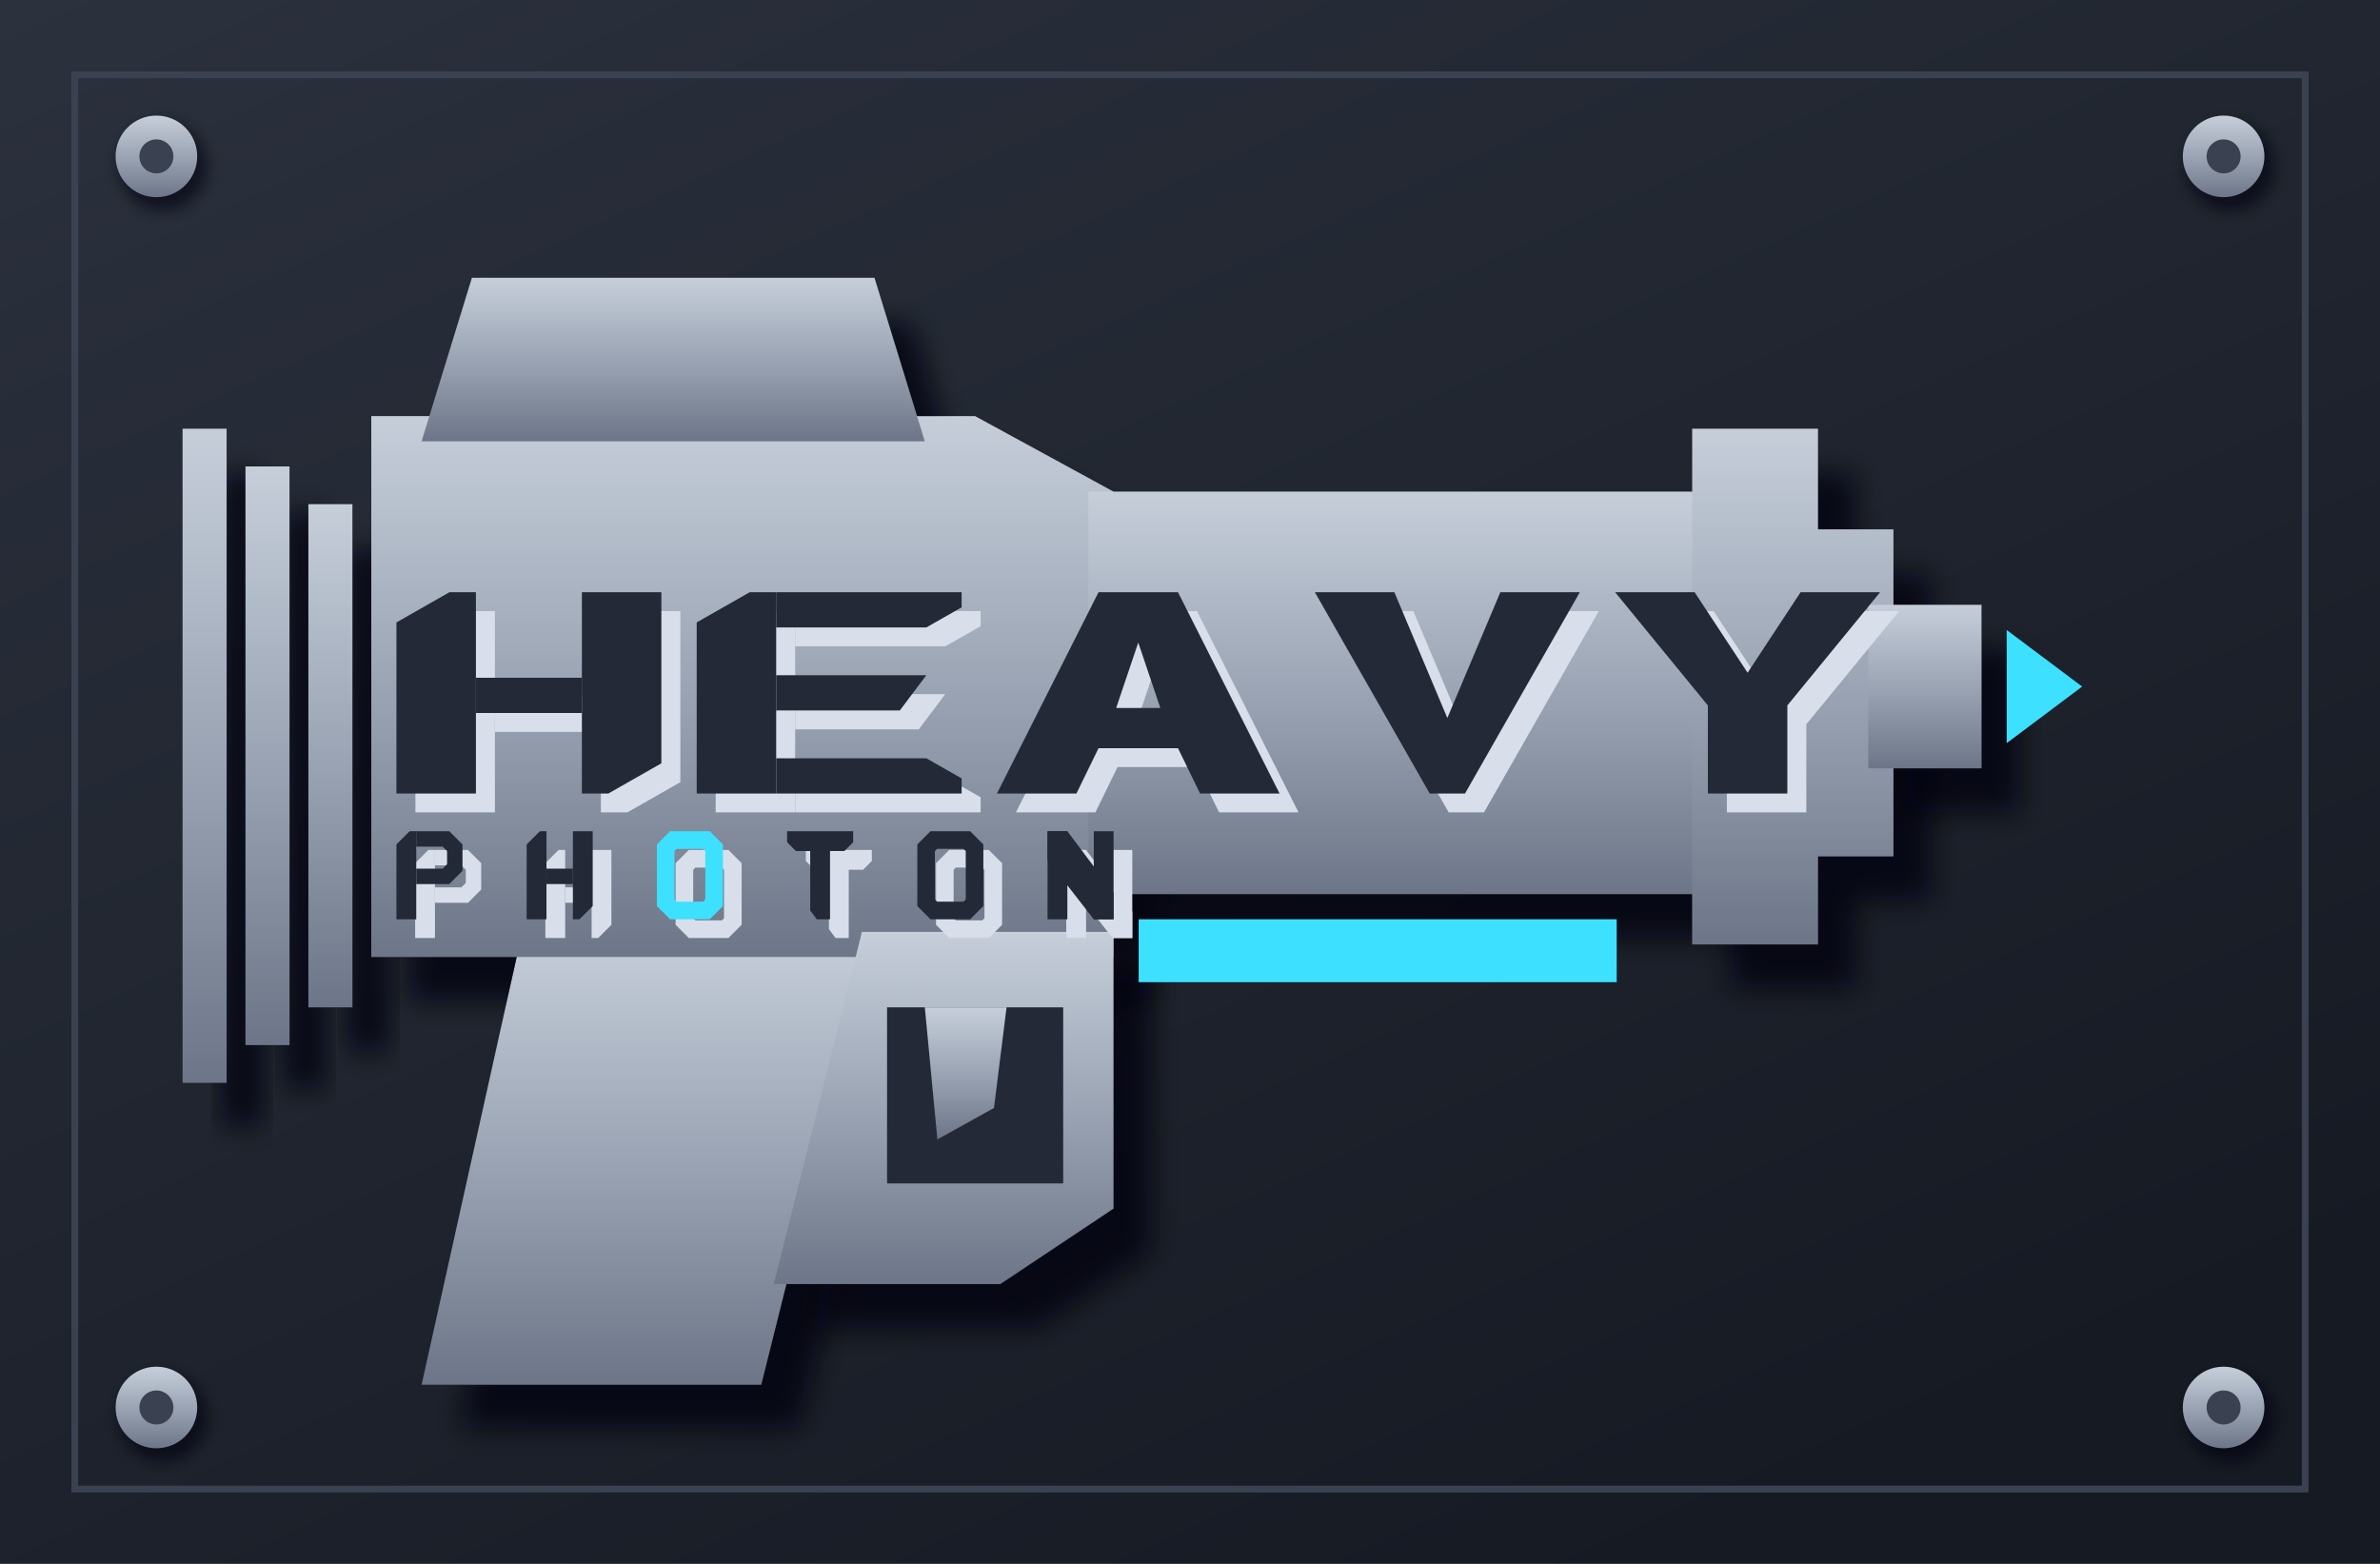
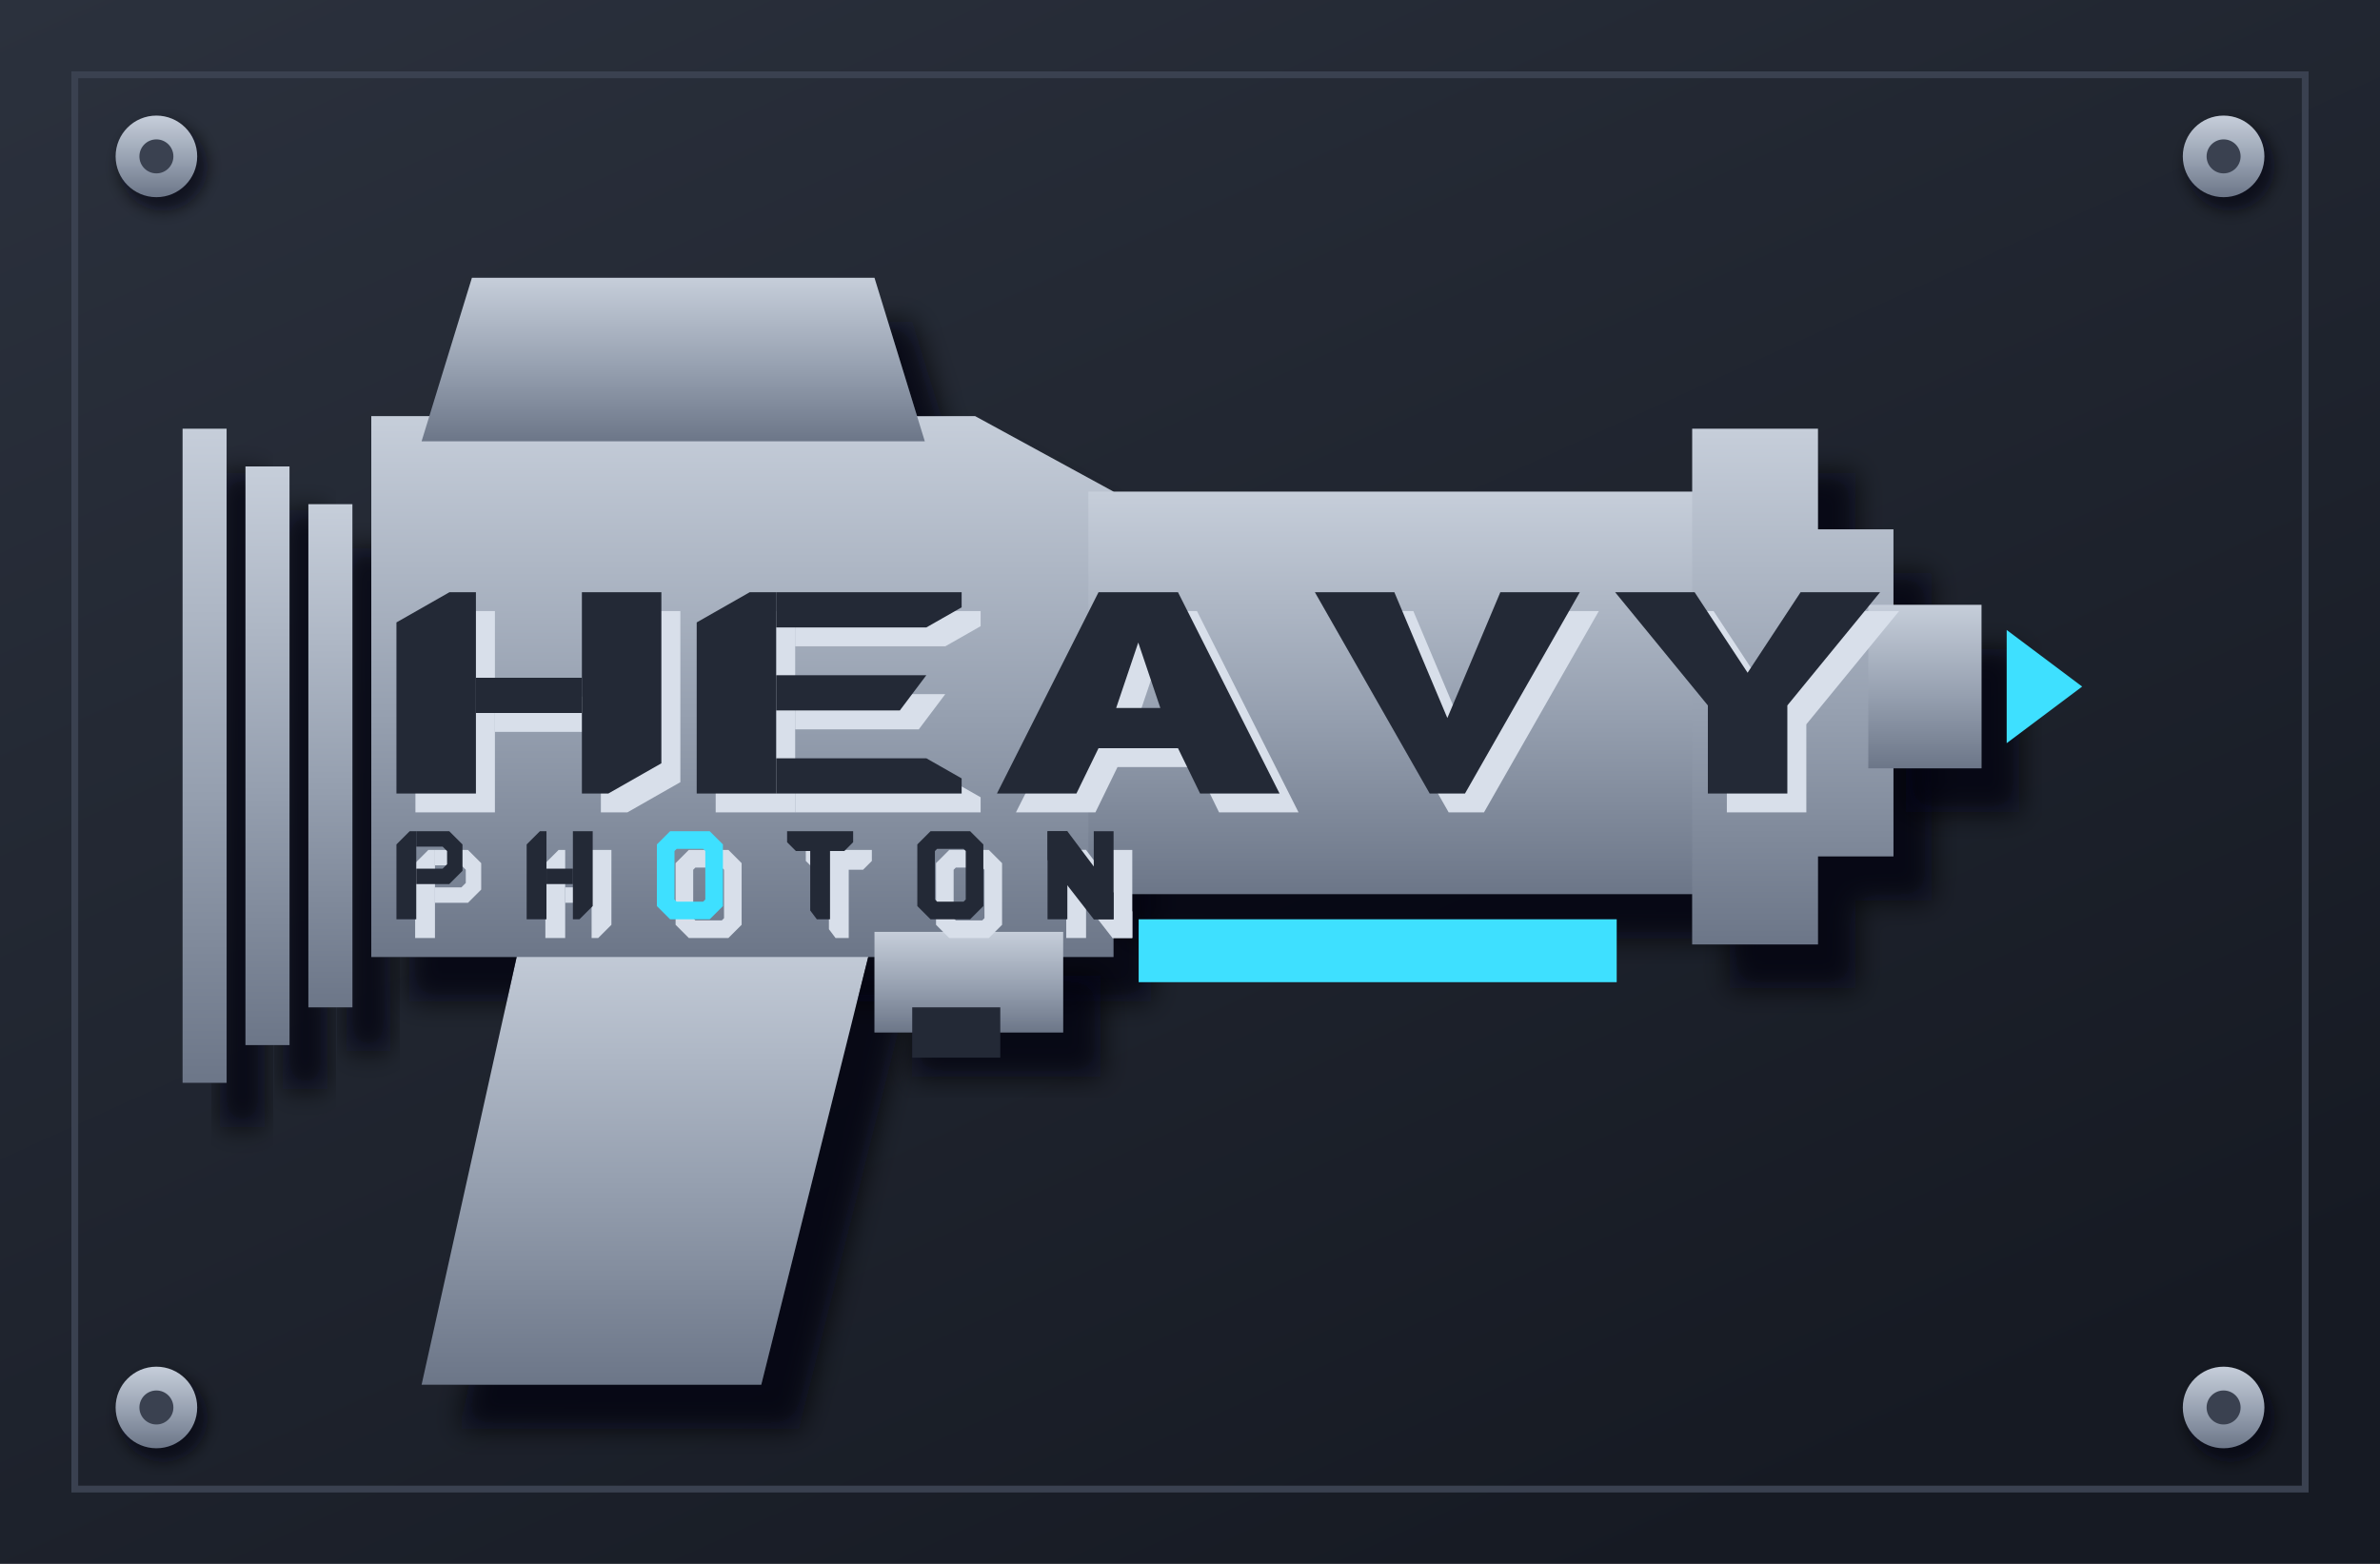
<svg xmlns="http://www.w3.org/2000/svg" viewBox="0 0 700 460" width="700" height="460">
  <defs>
    <linearGradient id="plate3" x1="0" y1="0" x2="0.7" y2="1">
      <stop offset="0" stop-color="#2B313D" />
      <stop offset="1" stop-color="#161A23" />
    </linearGradient>
    <linearGradient id="steel3" x1="0" y1="0" x2="0" y2="1">
      <stop offset="0" stop-color="#C6CEDA" />
      <stop offset="0.55" stop-color="#96A0B0" />
      <stop offset="1" stop-color="#6C7688" />
    </linearGradient>
    <filter id="soften3" x="-20%" y="-20%" width="140%" height="140%">
      <feGaussianBlur stdDeviation="2.2" />
    </filter>
  </defs>
  <mask id="gunout" maskUnits="userSpaceOnUse" x="-2000" y="-2000" width="6000" height="6000">
    <rect x="-2000" y="-2000" width="6000" height="6000" fill="#fff" />
    <g fill="#000">
      <rect x="2" y="66" width="7" height="104" />
      <rect x="12" y="72" width="7" height="92" />
      <rect x="22" y="78" width="7" height="80" />
      <path d="M56,146 L112,146 L94,218 L40,218 Z" />
      <path d="M32,64 L128,64 L150,76 L150,150 L32,150 Z" />
      <path d="M48,42 L112,42 L120,68 L40,68 Z" />
-       <path d="M110,146 L150,146 L150,190 L132,202 L96,202 Z" />
+       <rect x="112" y="146" width="30" height="16" />
      <path d="M146,76 L246,76 L246,140 L146,140 Z" />
      <path d="M242,66 L262,66 L262,82 L274,82 L274,134 L262,134 L262,148 L242,148 Z" />
      <rect x="270" y="94" width="18" height="26" />
    </g>
  </mask>
  <rect width="700" height="460" fill="url(#plate3)" />
  <rect x="22" y="22" width="656" height="416" fill="none" stroke="#3A4150" stroke-width="2" />
  <circle cx="48" cy="49" r="13" fill="#04060A" opacity="0.6" filter="url(#soften3)" />
  <circle cx="46" cy="46" r="12" fill="url(#steel3)" />
  <circle cx="46" cy="46" r="5" fill="#3A4150" />
  <circle cx="656" cy="49" r="13" fill="#04060A" opacity="0.6" filter="url(#soften3)" />
  <circle cx="654" cy="46" r="12" fill="url(#steel3)" />
  <circle cx="654" cy="46" r="5" fill="#3A4150" />
  <circle cx="48" cy="417" r="13" fill="#04060A" opacity="0.6" filter="url(#soften3)" />
  <circle cx="46" cy="414" r="12" fill="url(#steel3)" />
  <circle cx="46" cy="414" r="5" fill="#3A4150" />
  <circle cx="656" cy="417" r="13" fill="#04060A" opacity="0.6" filter="url(#soften3)" />
  <circle cx="654" cy="414" r="12" fill="url(#steel3)" />
  <circle cx="654" cy="414" r="5" fill="#3A4150" />
  <g id="gun" transform="translate(50 4) scale(1.85)">
    <g id="fin-1">
      <g mask="url(#gunout)">
        <g fill="#04060A" opacity="0.75" filter="url(#soften3)" transform="translate(6 7)">
          <rect x="2" y="66" width="7" height="104" />
        </g>
      </g>
      <g fill="url(#steel3)">
        <rect x="2" y="66" width="7" height="104" />
      </g>
    </g>
    <g id="fin-2">
      <g mask="url(#gunout)">
        <g fill="#04060A" opacity="0.75" filter="url(#soften3)" transform="translate(6 7)">
          <rect x="12" y="72" width="7" height="92" />
        </g>
      </g>
      <g fill="url(#steel3)">
        <rect x="12" y="72" width="7" height="92" />
      </g>
    </g>
    <g id="fin-3">
      <g mask="url(#gunout)">
        <g fill="#04060A" opacity="0.75" filter="url(#soften3)" transform="translate(6 7)">
          <rect x="22" y="78" width="7" height="80" />
        </g>
      </g>
      <g fill="url(#steel3)">
        <rect x="22" y="78" width="7" height="80" />
      </g>
    </g>
    <g id="grip">
      <g mask="url(#gunout)">
        <g fill="#04060A" opacity="0.75" filter="url(#soften3)" transform="translate(6 7)">
          <path d="M56,146 L112,146 L94,218 L40,218 Z" />
        </g>
      </g>
      <g fill="url(#steel3)">
        <path d="M56,146 L112,146 L94,218 L40,218 Z" />
      </g>
    </g>
    <g id="body">
      <g mask="url(#gunout)">
        <g fill="#04060A" opacity="0.75" filter="url(#soften3)" transform="translate(6 7)">
          <path d="M32,64 L128,64 L150,76 L150,150 L32,150 Z" />
        </g>
      </g>
      <g fill="url(#steel3)">
        <path d="M32,64 L128,64 L150,76 L150,150 L32,150 Z" />
      </g>
    </g>
    <g id="sight">
      <g mask="url(#gunout)">
        <g fill="#04060A" opacity="0.75" filter="url(#soften3)" transform="translate(6 7)">
          <path d="M48,42 L112,42 L120,68 L40,68 Z" />
        </g>
      </g>
      <g fill="url(#steel3)">
        <path d="M48,42 L112,42 L120,68 L40,68 Z" />
      </g>
    </g>
    <g id="trigger">
      <g mask="url(#gunout)">
        <g fill="#04060A" opacity="0.75" filter="url(#soften3)" transform="translate(6 7)">
-           <path d="M110,146 L150,146 L150,190 L132,202 L96,202 Z" />
-         </g>
-       </g>
-       <g fill="url(#steel3)">
-         <path d="M110,146 L150,146 L150,190 L132,202 L96,202 Z" />
-       </g>
-       <path d="M114,158 L142,158 L142,186 L114,186 Z" fill="#232936" />
-       <path d="M120,158 L133,158 L131,174 L122,179 Z" fill="url(#steel3)" />
+           <rect x="112" y="146" width="30" height="16" />
+         </g>
+       </g>
+       <g fill="url(#steel3)">
+         <rect x="112" y="146" width="30" height="16" />
+       </g>
+       <rect x="118" y="158" width="14" height="8" fill="#232936" />
    </g>
    <g id="barrel">
      <g mask="url(#gunout)">
        <g fill="#04060A" opacity="0.75" filter="url(#soften3)" transform="translate(6 7)">
          <path d="M146,76 L246,76 L246,140 L146,140 Z" />
        </g>
      </g>
      <g fill="url(#steel3)">
        <path d="M146,76 L246,76 L246,140 L146,140 Z" />
      </g>
      <rect x="154" y="144" width="76" height="10" fill="#3EE0FF" />
    </g>
    <g id="muzzle">
      <g mask="url(#gunout)">
        <g fill="#04060A" opacity="0.75" filter="url(#soften3)" transform="translate(6 7)">
          <path d="M242,66 L262,66 L262,82 L274,82 L274,134 L262,134 L262,148 L242,148 Z" />
        </g>
      </g>
      <g fill="url(#steel3)">
        <path d="M242,66 L262,66 L262,82 L274,82 L274,134 L262,134 L262,148 L242,148 Z" />
      </g>
    </g>
    <g id="tip">
      <g mask="url(#gunout)">
        <g fill="#04060A" opacity="0.75" filter="url(#soften3)" transform="translate(6 7)">
          <rect x="270" y="94" width="18" height="26" />
        </g>
      </g>
      <g fill="url(#steel3)">
        <rect x="270" y="94" width="18" height="26" />
      </g>
      <path d="M292,98 L304,107 L292,116 Z" fill="#3EE0FF" />
    </g>
    <g id="word-heavy" transform="translate(36 92) scale(0.702 0.4)">
      <g id="heavy-h0" transform="translate(0.0 0)">
        <g fill="#D8DFEA" transform="translate(4.3 7.5)">
          <rect x="18" y="34" width="24" height="14" />
          <polygon points="0,12 12,0 18,0 18,80 0,80" />
          <polygon points="42,0 60,0 60,68 48,80 42,80" />
        </g>
        <g fill="#232936">
          <rect x="18" y="34" width="24" height="14" />
          <polygon points="0,12 12,0 18,0 18,80 0,80" />
          <polygon points="42,0 60,0 60,68 48,80 42,80" />
        </g>
      </g>
      <g id="heavy-e1" transform="translate(68.0 0)">
        <g fill="#D8DFEA" transform="translate(4.3 7.5)">
          <polygon points="0,12 12,0 18,0 18,80 0,80" />
          <polygon points="18,0 60,0 60,6 52,14 18,14" />
          <polygon points="18,33 52,33 46,47 18,47" />
          <polygon points="18,66 52,66 60,74 60,80 18,80" />
        </g>
        <g fill="#232936">
          <polygon points="0,12 12,0 18,0 18,80 0,80" />
          <polygon points="18,0 60,0 60,6 52,14 18,14" />
          <polygon points="18,33 52,33 46,47 18,47" />
          <polygon points="18,66 52,66 60,74 60,80 18,80" />
        </g>
      </g>
      <g id="heavy-a2" transform="translate(136.0 0)">
        <g fill="#D8DFEA" transform="translate(4.3 7.5)">
          <path fill-rule="evenodd" transform="translate(0 0)" d="M23,0 L41,0 L64,80 L46,80 L41,62 L23,62 L18,80 L0,80 Z M32,20 L37,46 L27,46 Z" />
        </g>
        <g fill="#232936">
          <path fill-rule="evenodd" transform="translate(0 0)" d="M23,0 L41,0 L64,80 L46,80 L41,62 L23,62 L18,80 L0,80 Z M32,20 L37,46 L27,46 Z" />
        </g>
      </g>
      <g id="heavy-v3" transform="translate(208.0 0)">
        <g fill="#D8DFEA" transform="translate(4.3 7.5)">
          <polygon points="0,0 18,0 30,50 42,0 60,0 34,80 26,80" />
        </g>
        <g fill="#232936">
          <polygon points="0,0 18,0 30,50 42,0 60,0 34,80 26,80" />
        </g>
      </g>
      <g id="heavy-y4" transform="translate(276.0 0)">
        <g fill="#D8DFEA" transform="translate(4.3 7.5)">
          <polygon points="0,0 18,0 30,32 42,0 60,0 39,45 39,80 21,80 21,45" />
        </g>
        <g fill="#232936">
          <polygon points="0,0 18,0 30,32 42,0 60,0 39,45 39,80 21,80 21,45" />
        </g>
      </g>
    </g>
    <g id="word-photon" transform="translate(36 130) scale(0.175)">
      <g id="photon-p0" transform="translate(0.0 0)">
        <g fill="#D8DFEA" transform="translate(17 17)">
          <path fill-rule="evenodd" transform="translate(0 0)" d="M18,0 L48,0 L60,12 L60,36 L48,48 L18,48 L18,34 L42,34 L46,30 L46,18 L42,14 L18,14 Z" />
          <polygon points="0,12 12,0 18,0 18,80 0,80" />
        </g>
        <g fill="#232936">
          <path fill-rule="evenodd" transform="translate(0 0)" d="M18,0 L48,0 L60,12 L60,36 L48,48 L18,48 L18,34 L42,34 L46,30 L46,18 L42,14 L18,14 Z" />
          <polygon points="0,12 12,0 18,0 18,80 0,80" />
        </g>
      </g>
      <g id="photon-h1" transform="translate(118.3 0)">
        <g fill="#D8DFEA" transform="translate(17 17)">
          <rect x="18" y="34" width="24" height="14" />
          <polygon points="0,12 12,0 18,0 18,80 0,80" />
          <polygon points="42,0 60,0 60,68 48,80 42,80" />
        </g>
        <g fill="#232936">
          <rect x="18" y="34" width="24" height="14" />
          <polygon points="0,12 12,0 18,0 18,80 0,80" />
          <polygon points="42,0 60,0 60,68 48,80 42,80" />
        </g>
      </g>
      <g id="photon-o2" transform="translate(236.6 0)">
        <g fill="#D8DFEA" transform="translate(17 17)">
          <path fill-rule="evenodd" transform="translate(0 0)" d="M12,0 L48,0 L60,12 L60,68 L48,80 L12,80 L0,68 L0,12 Z M18,16 L42,16 L44,18 L44,62 L42,64 L18,64 L16,62 L16,18 Z" />
        </g>
        <g fill="#3EE0FF">
          <path fill-rule="evenodd" transform="translate(0 0)" d="M12,0 L48,0 L60,12 L60,68 L48,80 L12,80 L0,68 L0,12 Z M18,16 L42,16 L44,18 L44,62 L42,64 L18,64 L16,62 L16,18 Z" />
        </g>
      </g>
      <g id="photon-t3" transform="translate(354.9 0)">
        <g fill="#D8DFEA" transform="translate(17 17)">
          <polygon points="0,0 60,0 60,10 52,18 8,18 0,10" />
          <polygon points="21,14 39,14 39,80 27,80 21,72" />
        </g>
        <g fill="#232936">
          <polygon points="0,0 60,0 60,10 52,18 8,18 0,10" />
          <polygon points="21,14 39,14 39,80 27,80 21,72" />
        </g>
      </g>
      <g id="photon-o4" transform="translate(473.2 0)">
        <g fill="#D8DFEA" transform="translate(17 17)">
          <path fill-rule="evenodd" transform="translate(0 0)" d="M12,0 L48,0 L60,12 L60,68 L48,80 L12,80 L0,68 L0,12 Z M18,16 L42,16 L44,18 L44,62 L42,64 L18,64 L16,62 L16,18 Z" />
        </g>
        <g fill="#232936">
          <path fill-rule="evenodd" transform="translate(0 0)" d="M12,0 L48,0 L60,12 L60,68 L48,80 L12,80 L0,68 L0,12 Z M18,16 L42,16 L44,18 L44,62 L42,64 L18,64 L16,62 L16,18 Z" />
        </g>
      </g>
      <g id="photon-n5" transform="translate(591.5 0)">
        <g fill="#D8DFEA" transform="translate(17 17)">
          <rect x="0" y="0" width="18" height="80" />
          <rect x="42" y="0" width="18" height="80" />
          <polygon points="0,0 18,0 60,56 60,80 42,80 0,26" />
        </g>
        <g fill="#232936">
          <rect x="0" y="0" width="18" height="80" />
          <rect x="42" y="0" width="18" height="80" />
          <polygon points="0,0 18,0 60,56 60,80 42,80 0,26" />
        </g>
      </g>
    </g>
  </g>
</svg>
